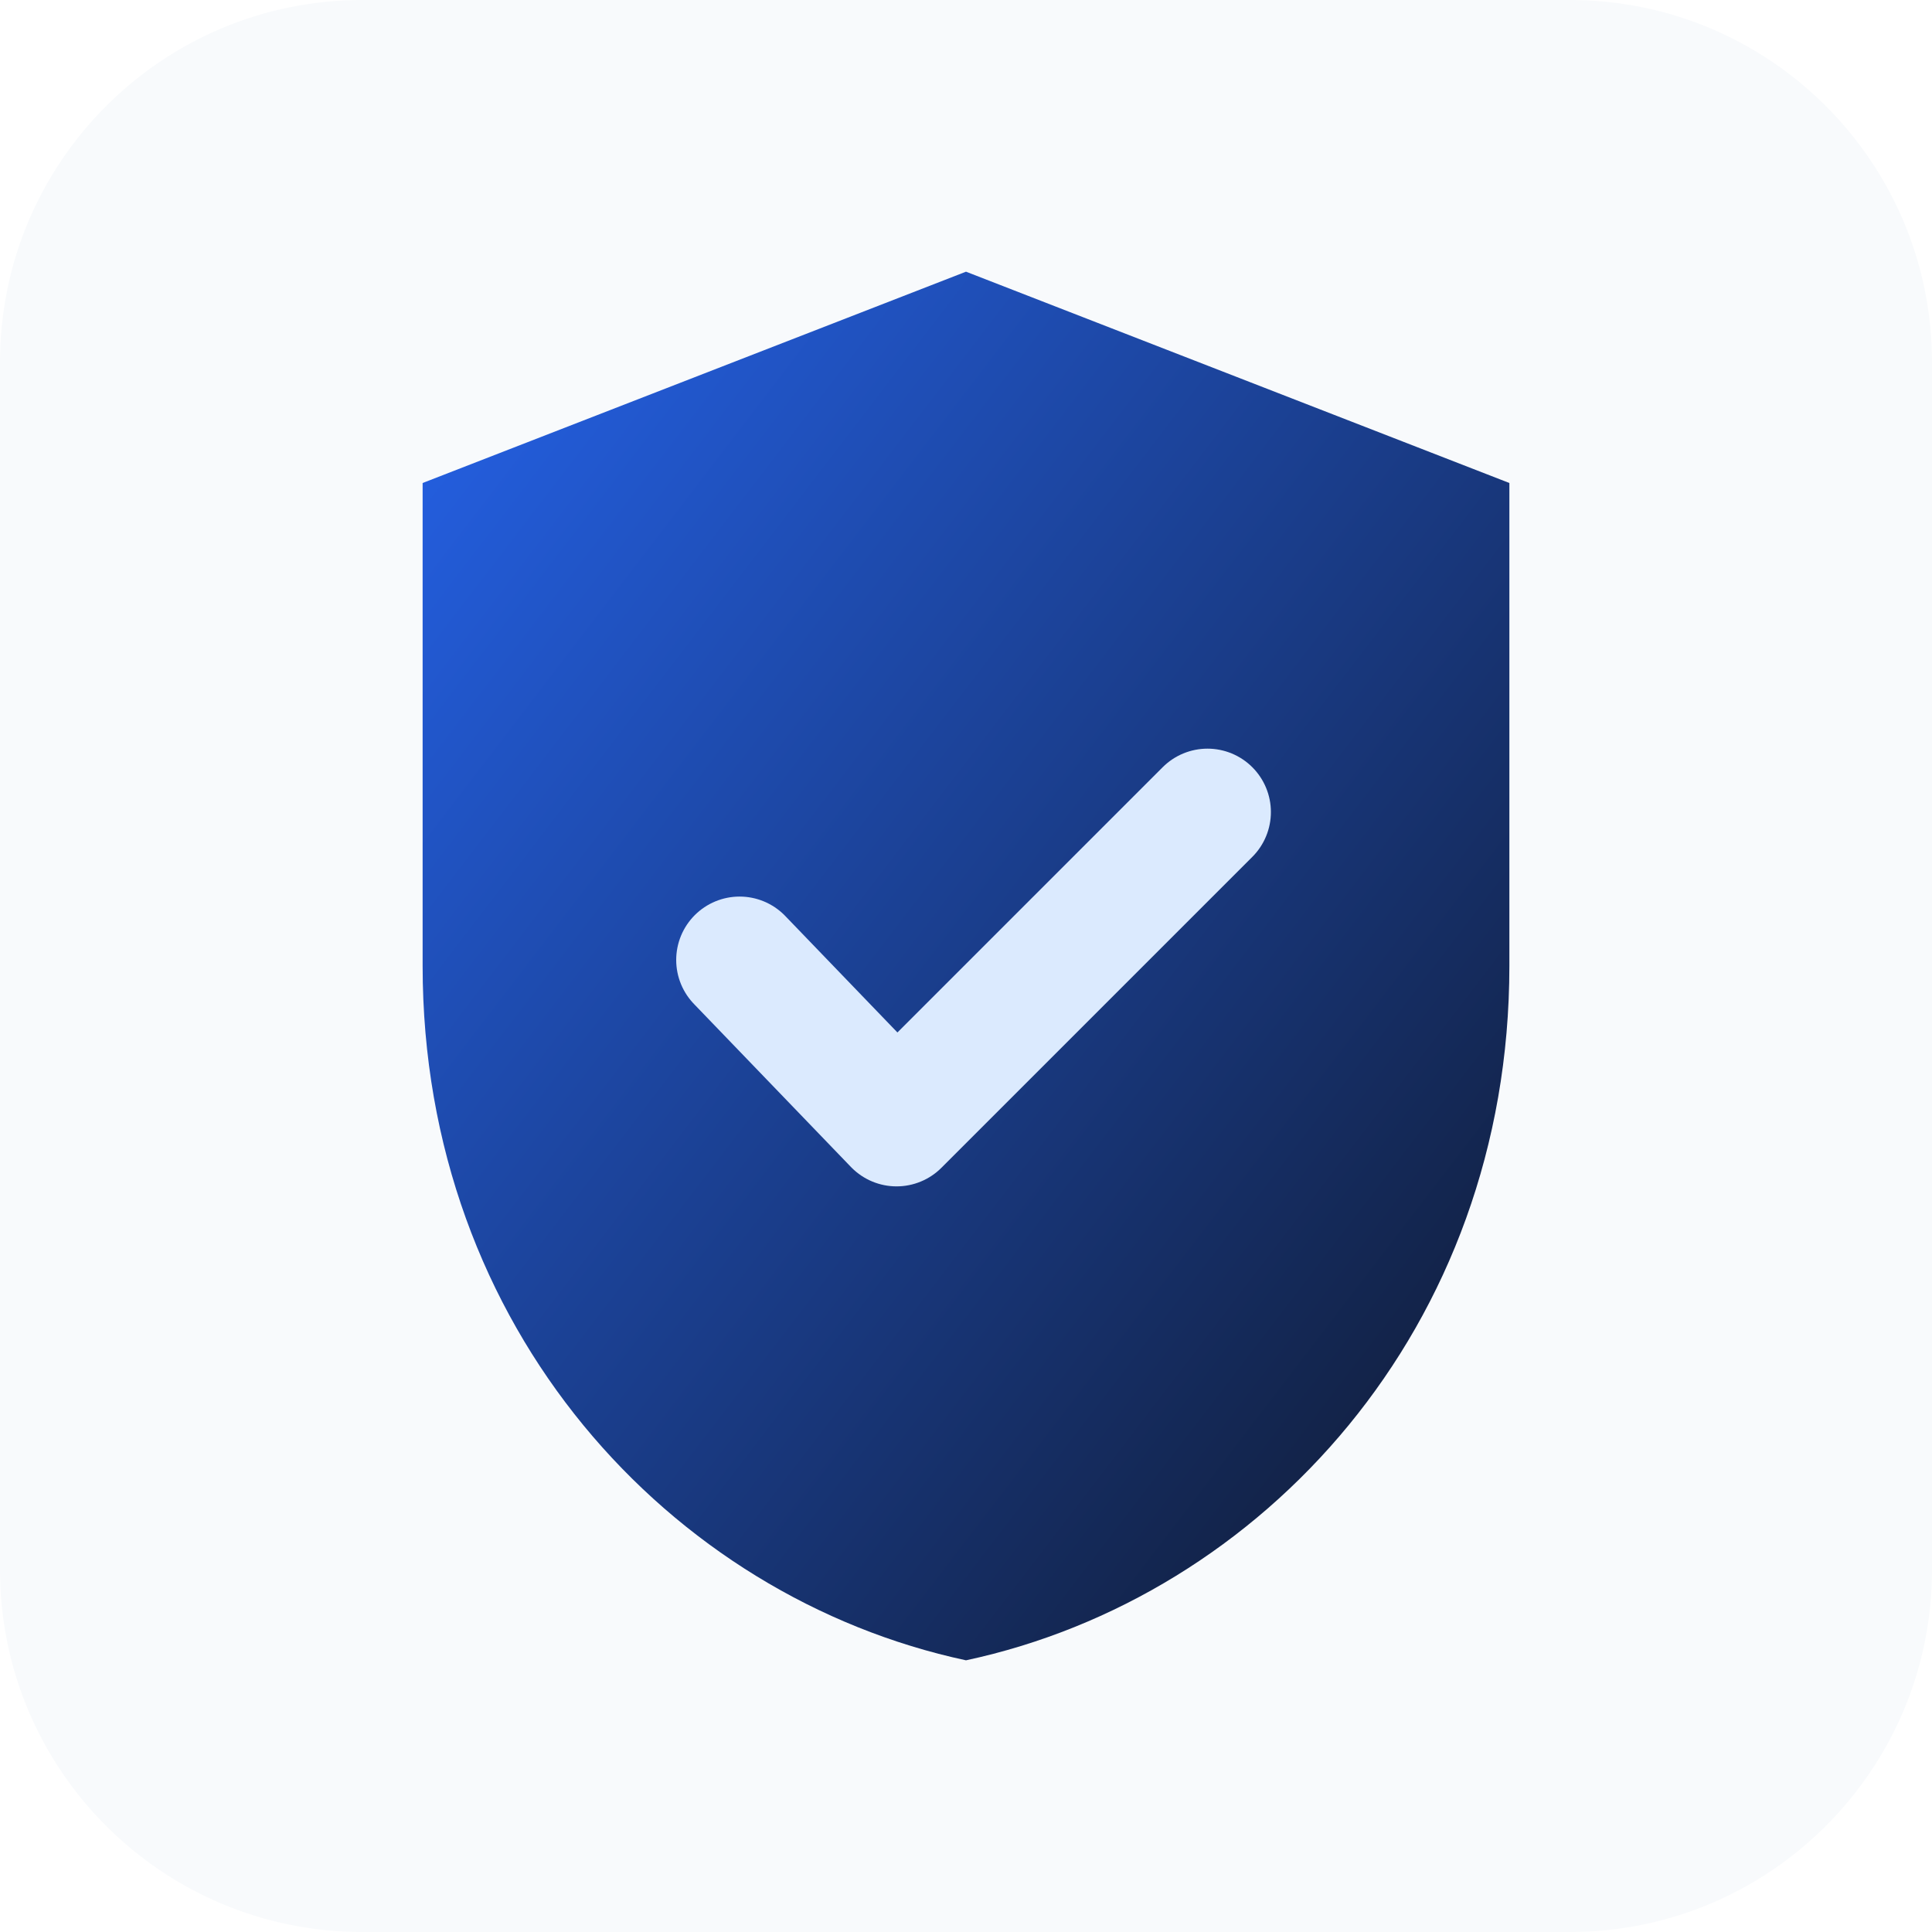
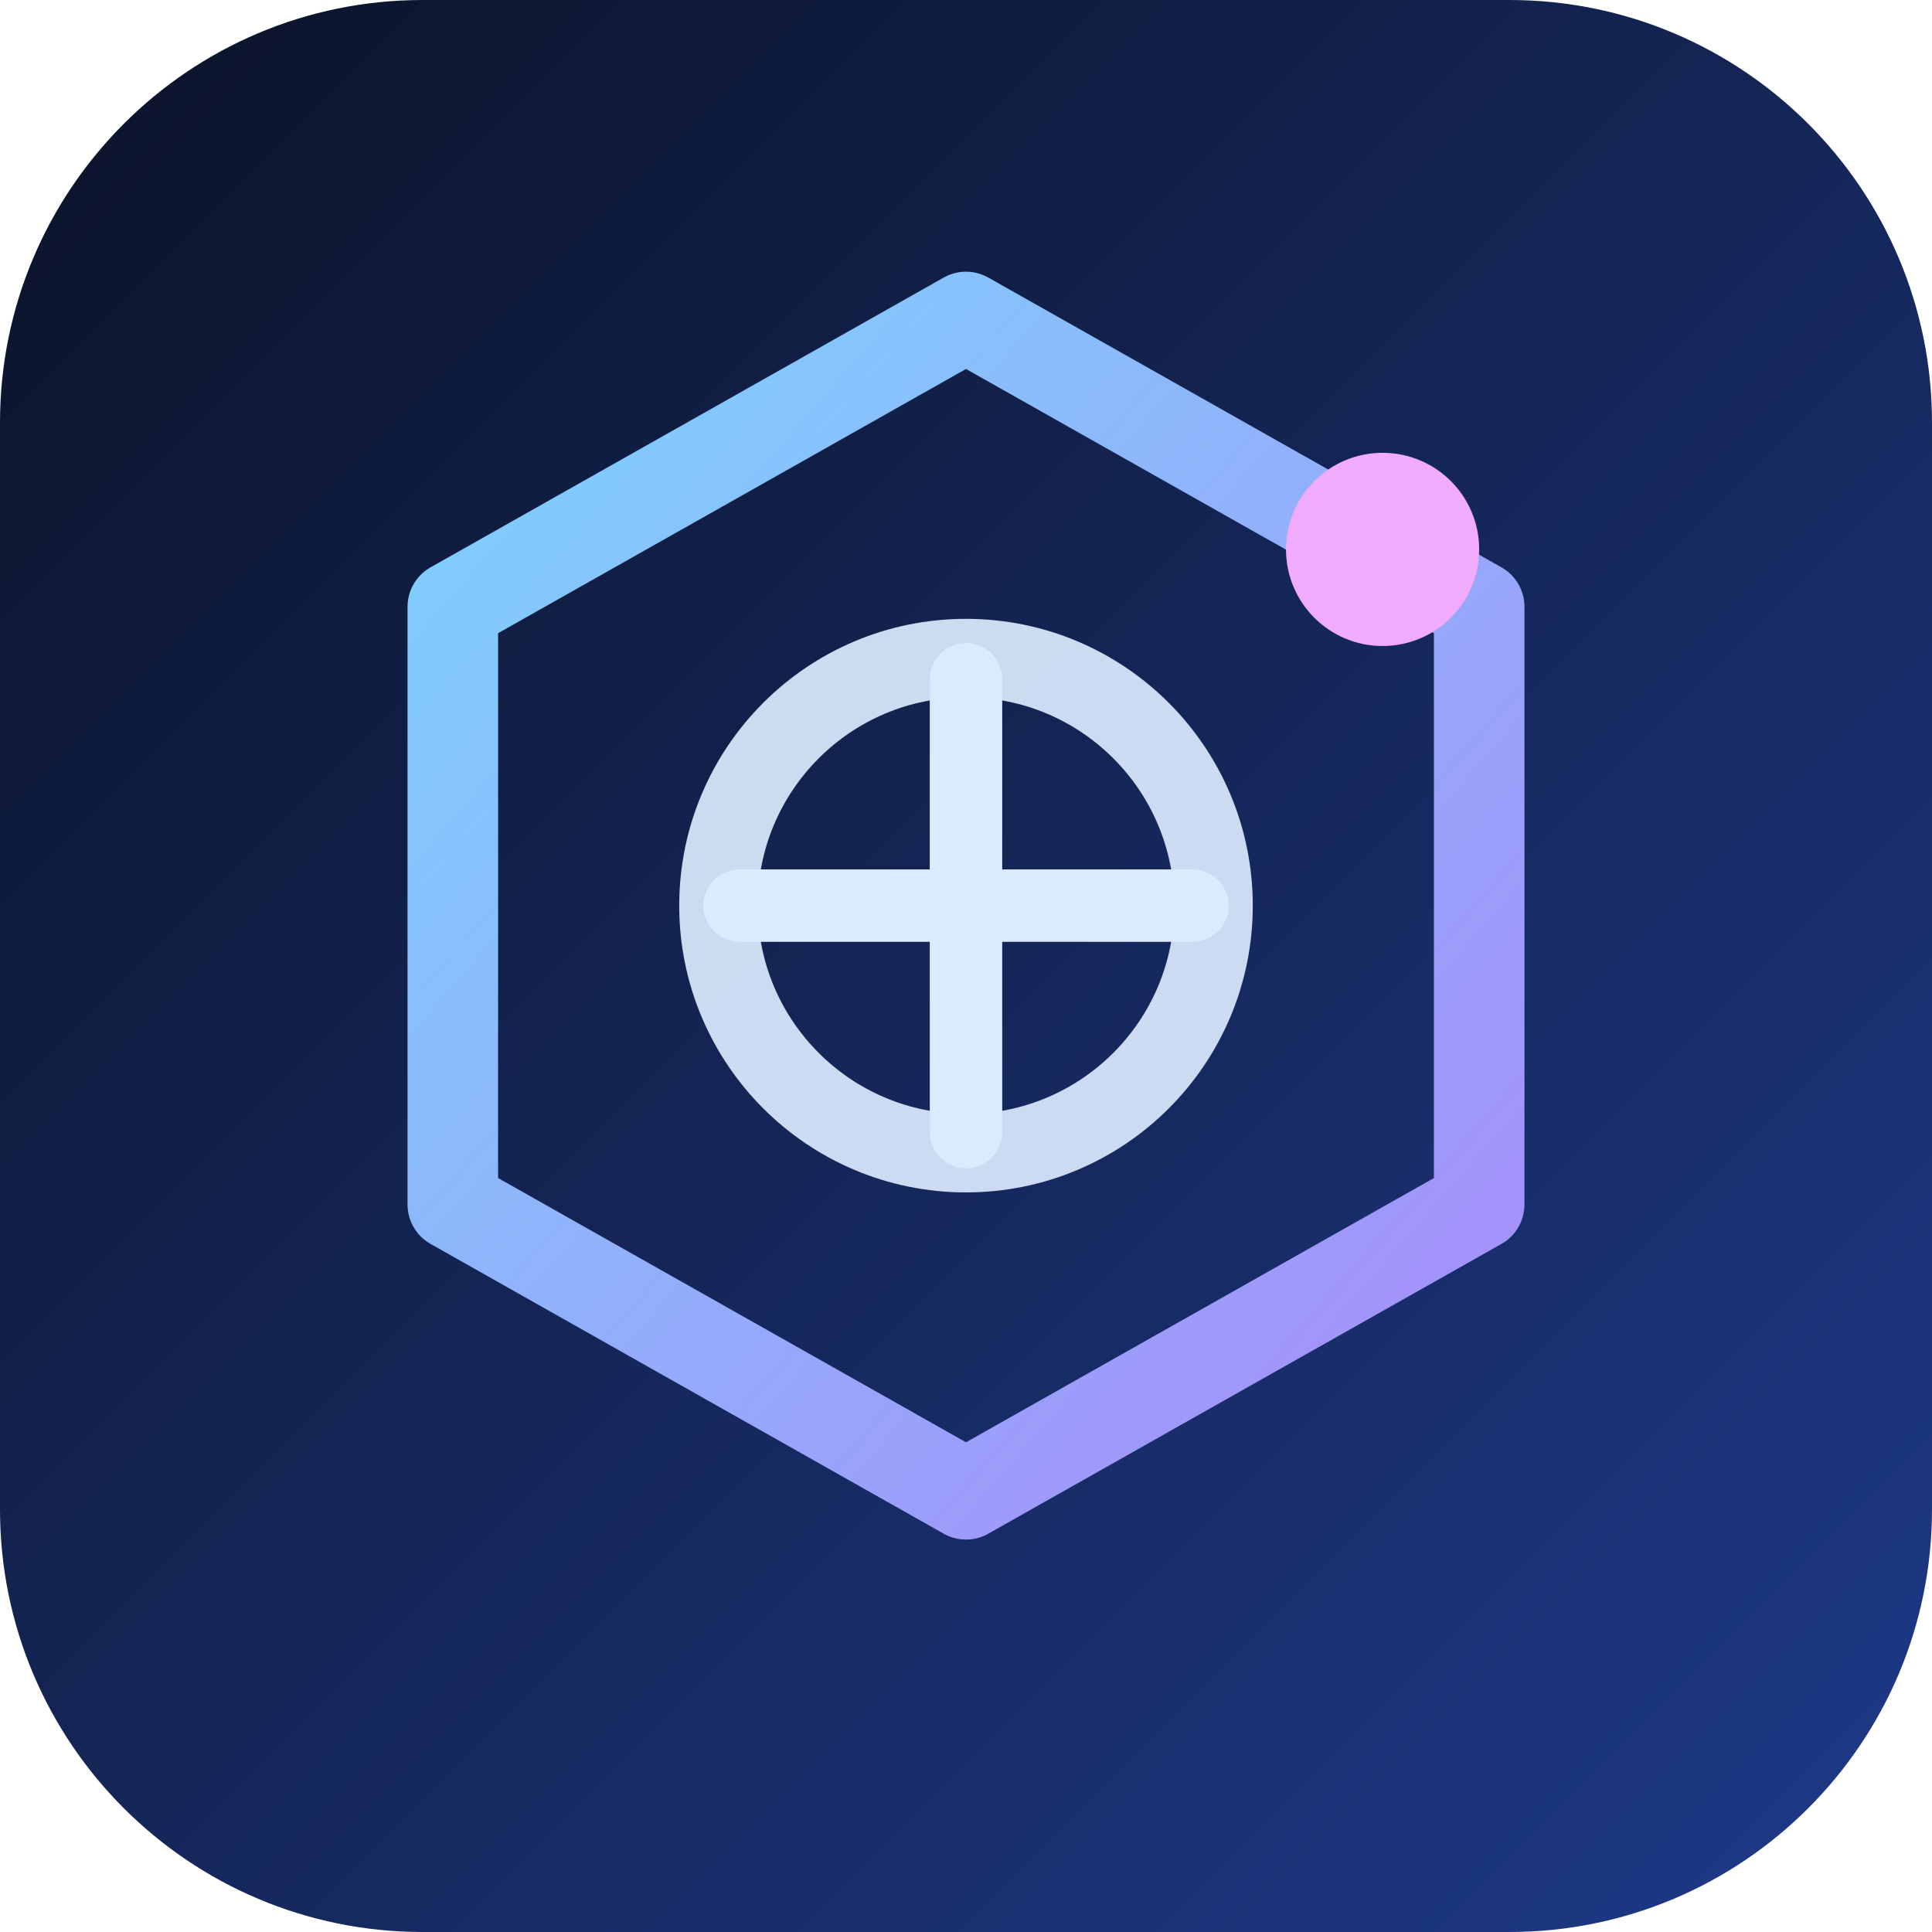
<svg xmlns="http://www.w3.org/2000/svg" viewBox="0 0 64 64">
  <defs>
-     <linearGradient id="shield" x1="0" y1="0" x2="1" y2="1">
-       <stop offset="0%" stop-color="#2563eb" />
-       <stop offset="100%" stop-color="#0f172a" />
+     <linearGradient id="bg" x1="0" y1="0" x2="1" y2="1">
+       <stop offset="0%" stop-color="#0b1226" />
+       <stop offset="100%" stop-color="#1e3a8a" />
+     </linearGradient>
+     <linearGradient id="core" x1="0" y1="0" x2="1" y2="1">
+       <stop offset="0%" stop-color="#7dd3fc" />
+       <stop offset="100%" stop-color="#a78bfa" />
    </linearGradient>
  </defs>
-   <rect width="64" height="64" rx="12" fill="#f8fafc" />
-   <path d="M32 9 50 16v16c0 12-8.2 20.9-18 23-9.8-2.1-18-11-18-23V16L32 9Z" fill="url(#shield)" />
-   <path d="m24.5 31.8 5.2 5.4L40 26.9" fill="none" stroke="#dbeafe" stroke-width="4.2" stroke-linecap="round" stroke-linejoin="round" />
+   <rect width="64" height="64" rx="14" fill="url(#bg)" />
+   <path d="M32 10.5 49 20.1v19.8L32 49.5 15 39.9V20.1L32 10.5Z" fill="none" stroke="url(#core)" stroke-width="3" stroke-linejoin="round" />
+   <circle cx="32" cy="30" r="8.2" fill="none" stroke="#dbeafe" stroke-width="2.6" opacity="0.92" />
+   <path d="M32 22.5v15M24.5 30h15" stroke="#dbeafe" stroke-width="2.4" stroke-linecap="round" />
+   <circle cx="45.8" cy="18.2" r="3.2" fill="#f0abfc" />
</svg>
